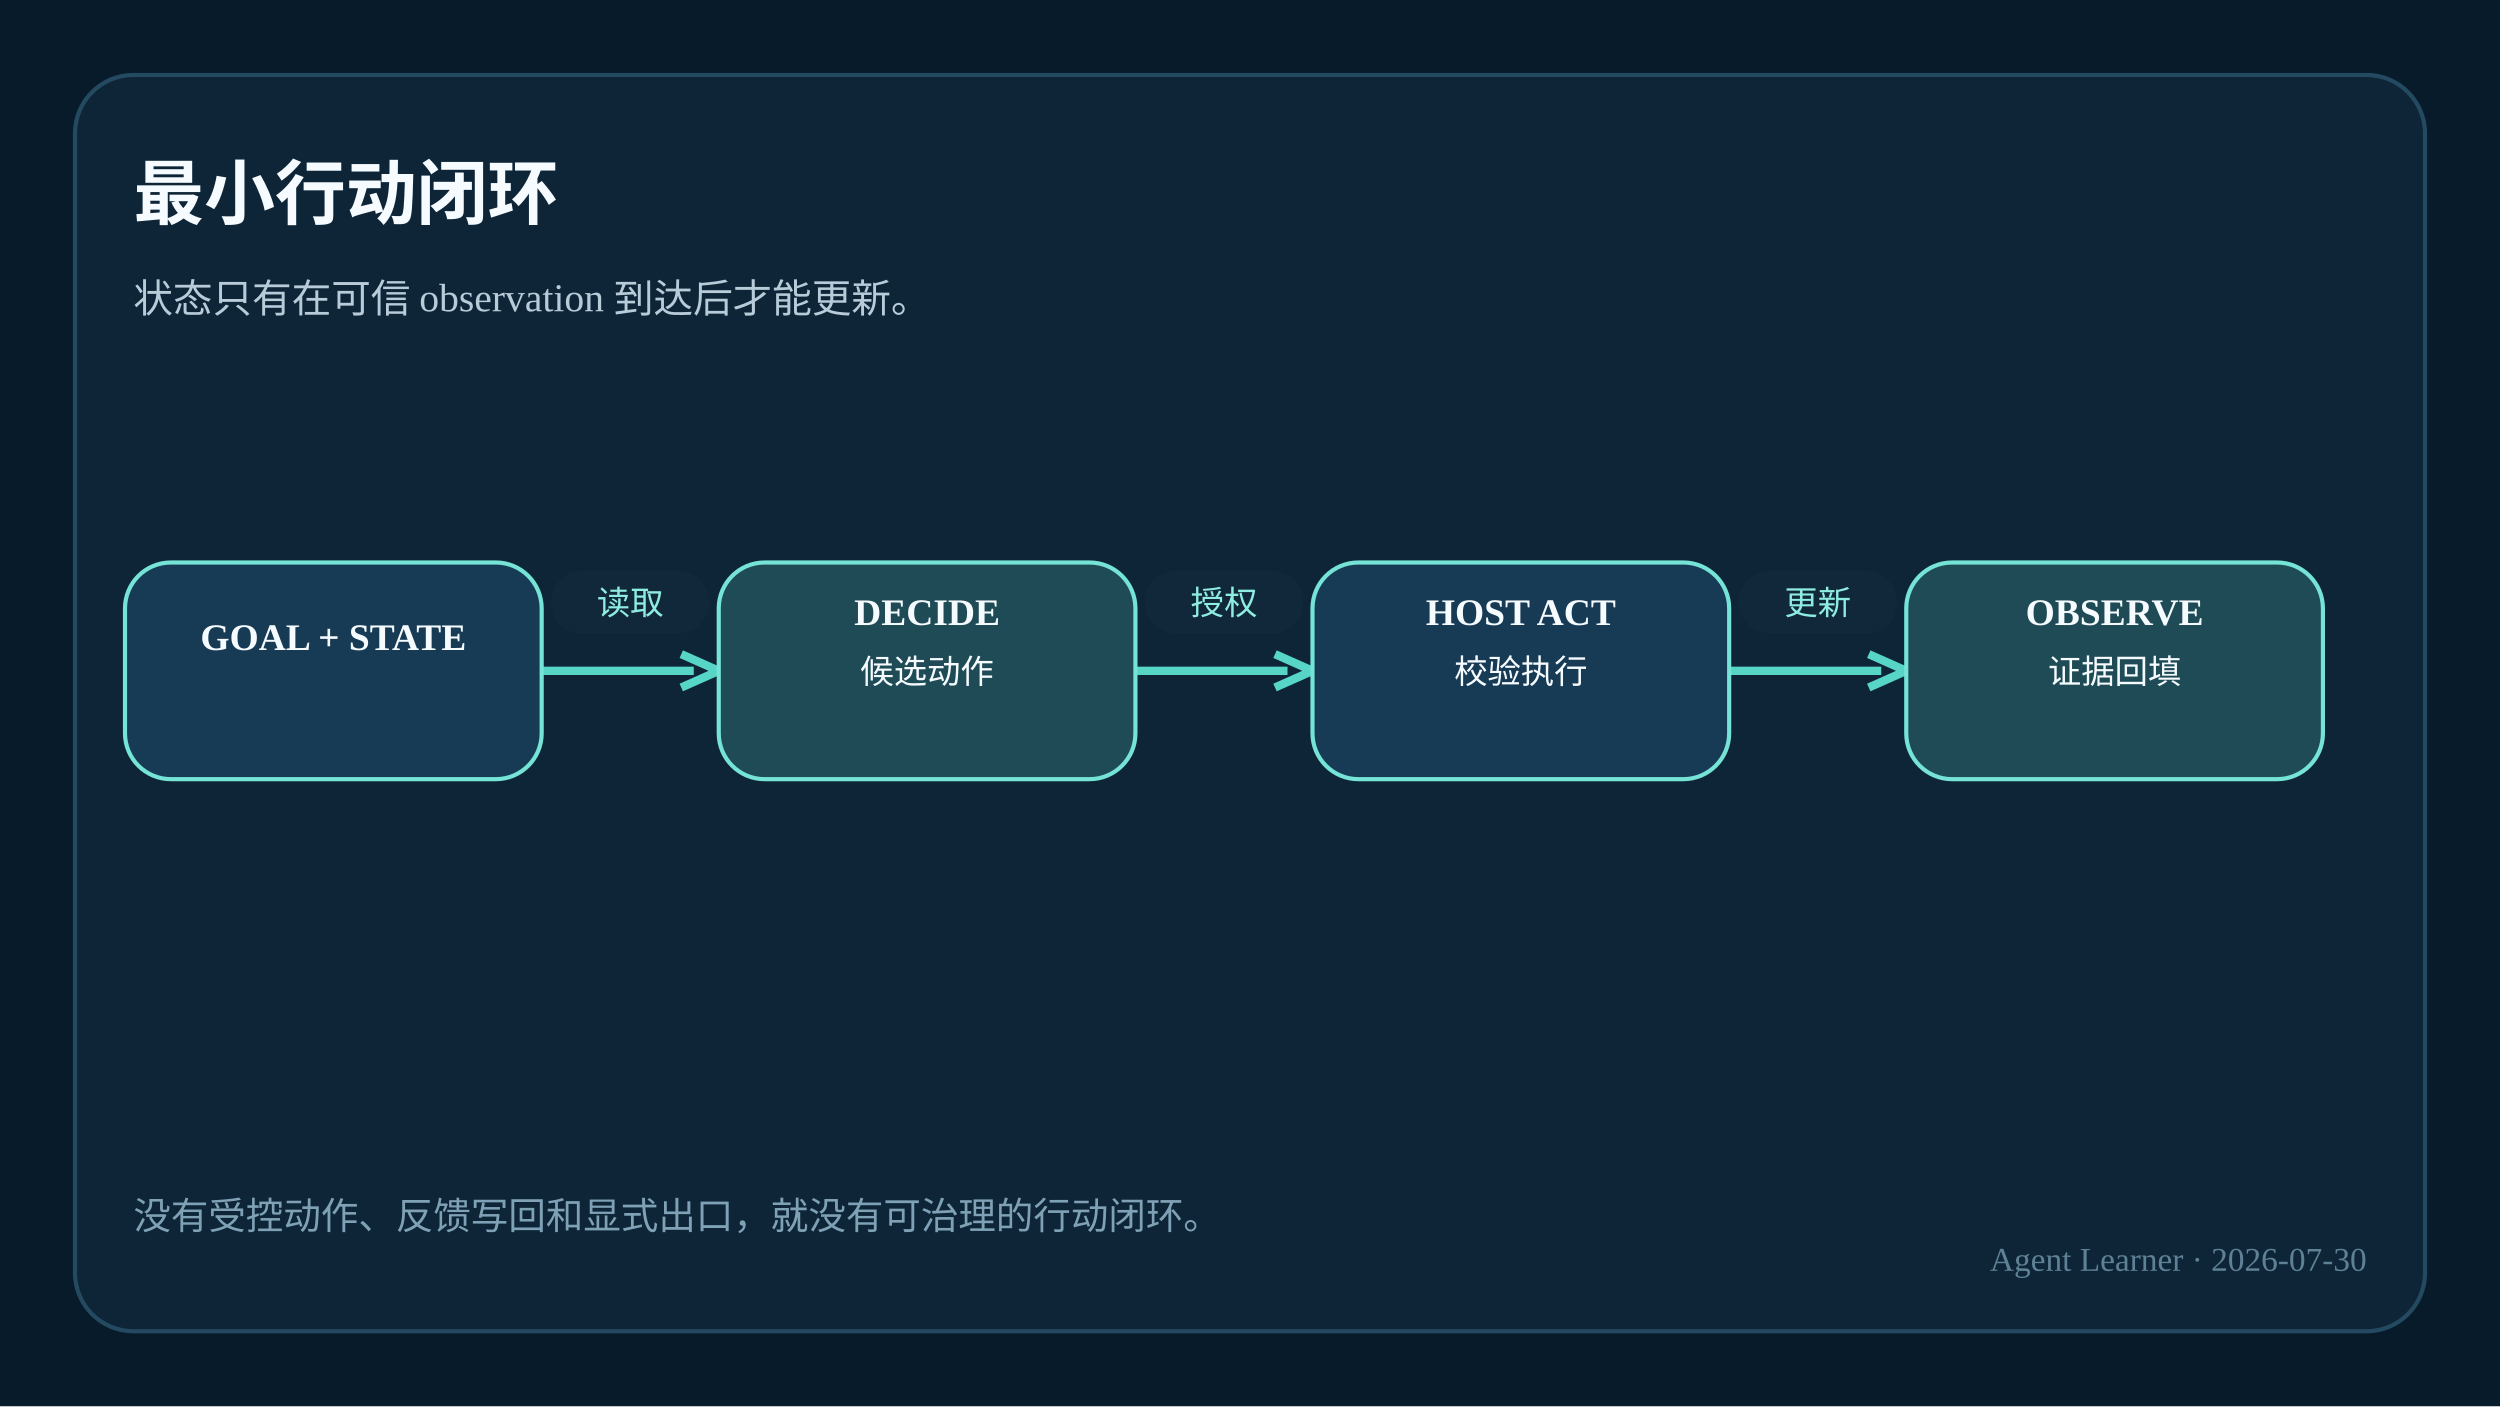
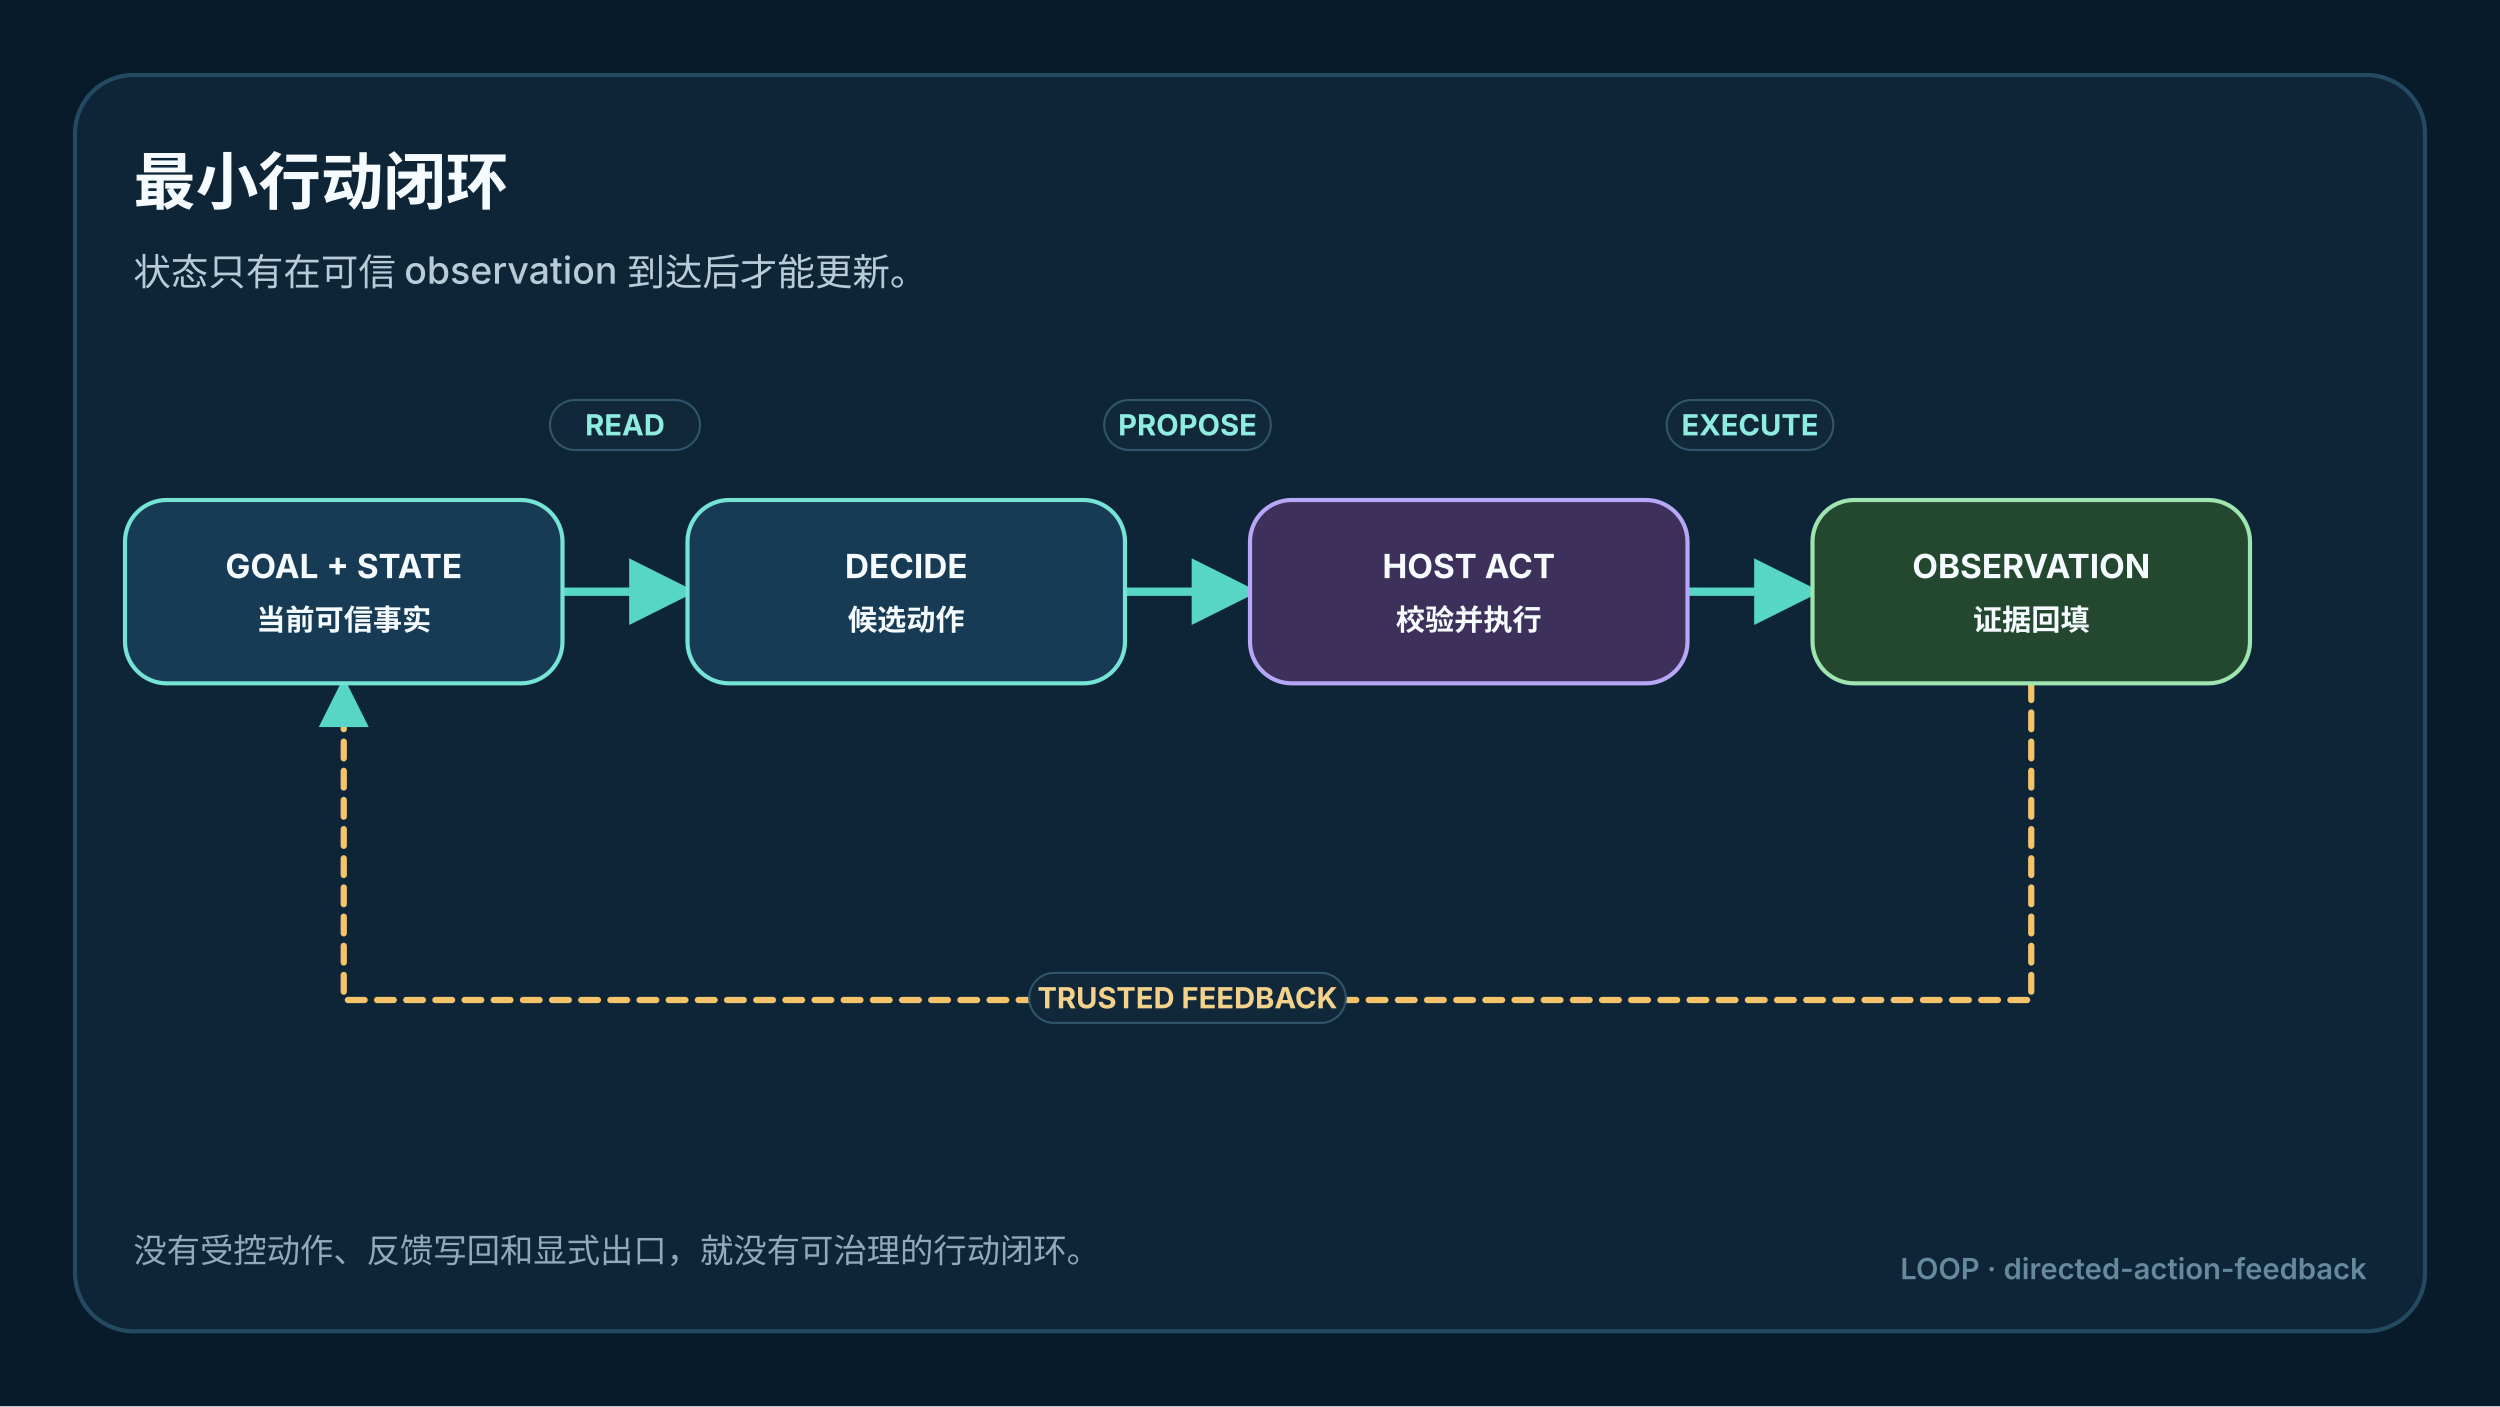
- <svg xmlns="http://www.w3.org/2000/svg" width="1200" height="675" viewBox="0 0 1200 675" role="img" aria-labelledby="title description">
+ <svg xmlns="http://www.w3.org/2000/svg" width="1200" height="675" viewBox="0 0 1200 675" role="img" aria-labelledby="visual-agent-01-action-feedback-loop-title visual-agent-01-action-feedback-loop-description">
+   <defs>
+     <marker id="visual-agent-01-action-feedback-loop-arrow" markerWidth="8" markerHeight="8" refX="7" refY="4" orient="auto">
+       <path d="M0 0 L8 4 L0 8 Z" fill="#57D6C7" />
+     </marker>
+   </defs>
  <rect width="1200" height="675" fill="#081B2A" />
  <rect x="36" y="36" width="1128" height="603" rx="28" fill="#0D2537" stroke="#244A61" stroke-width="2" />
-   <text x="64" y="105" font-size="34" font-weight="750" fill="#F5FBFF">最小行动闭环</text>
-   <text x="64" y="150" font-size="19" fill="#B8CBD8">状态只有在可信 observation 到达后才能更新。</text>
-   <g data-edge="visual-agent-01-action-feedback-loop-edge-1">
-     <path d="M 260 322 L 333 322" fill="none" stroke="#57D6C7" stroke-width="4" />
-     <path d="M 327 314 L 345 322 L 327 330" fill="none" stroke="#57D6C7" stroke-width="4" />
-     <rect x="264.5" y="274" width="76" height="30" rx="15" fill="#10283A" />
-     <text x="302.5" y="295" text-anchor="middle" font-size="16" fill="#8EECE1">读取</text>
+   <text x="64" y="98" font-family="Inter, Arial, sans-serif" font-size="30" font-weight="750" fill="#F5FBFF" text-anchor="start">最小行动闭环</text>
+   <text x="64" y="137" font-family="Inter, Arial, sans-serif" font-size="18" font-weight="500" fill="#B8CBD8" text-anchor="start">状态只有在可信 observation 到达后才能更新。</text>
+   <g data-kind="loop">
+     <polyline data-edge="state-decide" data-from="goal-state" data-to="decide" data-kind="forward" points="270,284 330,284" fill="none" stroke="#57D6C7" stroke-width="4" stroke-linecap="round" stroke-linejoin="round" marker-end="url(#visual-agent-01-action-feedback-loop-arrow)" />
+     <g data-edge-label="state-decide">
+       <rect x="264" y="192" width="72" height="24" rx="12" fill="#10283A" stroke="#31556B" stroke-width="1" />
+       <text x="300" y="209" font-family="Inter, Arial, sans-serif" font-size="14" font-weight="650" fill="#8EECE1" text-anchor="middle">READ</text>
+     </g>
+     <polyline data-edge="decide-act" data-from="decide" data-to="host-act" data-kind="forward" points="540,284 600,284" fill="none" stroke="#57D6C7" stroke-width="4" stroke-linecap="round" stroke-linejoin="round" marker-end="url(#visual-agent-01-action-feedback-loop-arrow)" />
+     <g data-edge-label="decide-act">
+       <rect x="530" y="192" width="80" height="24" rx="12" fill="#10283A" stroke="#31556B" stroke-width="1" />
+       <text x="570" y="209" font-family="Inter, Arial, sans-serif" font-size="14" font-weight="650" fill="#8EECE1" text-anchor="middle">PROPOSE</text>
+     </g>
+     <polyline data-edge="act-observe" data-from="host-act" data-to="observation" data-kind="forward" points="810,284 870,284" fill="none" stroke="#57D6C7" stroke-width="4" stroke-linecap="round" stroke-linejoin="round" marker-end="url(#visual-agent-01-action-feedback-loop-arrow)" />
+     <g data-edge-label="act-observe">
+       <rect x="800" y="192" width="80" height="24" rx="12" fill="#10283A" stroke="#31556B" stroke-width="1" />
+       <text x="840" y="209" font-family="Inter, Arial, sans-serif" font-size="14" font-weight="650" fill="#8EECE1" text-anchor="middle">EXECUTE</text>
+     </g>
+     <polyline data-edge="observe-state" data-from="observation" data-to="goal-state" data-kind="feedback" points="975,328 975,480 165,480 165,328" fill="none" stroke="#F5C36A" stroke-width="3" stroke-dasharray="8 6" stroke-linecap="round" stroke-linejoin="round" marker-end="url(#visual-agent-01-action-feedback-loop-arrow)" />
+     <g data-edge-label="observe-state">
+       <rect x="494" y="467" width="152" height="24" rx="12" fill="#10283A" stroke="#31556B" stroke-width="1" />
+       <text x="570" y="484" font-family="Inter, Arial, sans-serif" font-size="14" font-weight="650" fill="#F5D28C" text-anchor="middle">TRUSTED FEEDBACK</text>
+     </g>
+     <g data-node="goal-state" data-kind="stage">
+       <rect x="60" y="240" width="210" height="88" rx="20" fill="#173B55" stroke="#75E3D6" stroke-width="2" />
+       <text x="165" y="277.5" font-family="Inter, Arial, sans-serif" font-size="16" font-weight="750" fill="#F5FBFF" text-anchor="middle">GOAL + STATE</text>
+       <text x="165" y="302.5" font-family="Inter, Arial, sans-serif" font-size="14" font-weight="550" fill="#F5FBFF" text-anchor="middle">当前可信事实</text>
+     </g>
+     <g data-node="decide" data-kind="stage">
+       <rect x="330" y="240" width="210" height="88" rx="20" fill="#173B55" stroke="#75E3D6" stroke-width="2" />
+       <text x="435" y="277.5" font-family="Inter, Arial, sans-serif" font-size="16" font-weight="750" fill="#F5FBFF" text-anchor="middle">DECIDE</text>
+       <text x="435" y="302.5" font-family="Inter, Arial, sans-serif" font-size="14" font-weight="550" fill="#F5FBFF" text-anchor="middle">候选动作</text>
+     </g>
+     <g data-node="host-act" data-kind="host">
+       <rect x="600" y="240" width="210" height="88" rx="20" fill="#3D315B" stroke="#B8A7F8" stroke-width="2" />
+       <text x="705" y="277.5" font-family="Inter, Arial, sans-serif" font-size="16" font-weight="750" fill="#F5FBFF" text-anchor="middle">HOST ACT</text>
+       <text x="705" y="302.5" font-family="Inter, Arial, sans-serif" font-size="14" font-weight="550" fill="#F5FBFF" text-anchor="middle">校验并执行</text>
+     </g>
+     <g data-node="observation" data-kind="evidence">
+       <rect x="870" y="240" width="210" height="88" rx="20" fill="#24482F" stroke="#9FE5B0" stroke-width="2" />
+       <text x="975" y="277.5" font-family="Inter, Arial, sans-serif" font-size="16" font-weight="750" fill="#F5FBFF" text-anchor="middle">OBSERVATION</text>
+       <text x="975" y="302.5" font-family="Inter, Arial, sans-serif" font-size="14" font-weight="550" fill="#F5FBFF" text-anchor="middle">证据回填</text>
+     </g>
  </g>
-   <g data-edge="visual-agent-01-action-feedback-loop-edge-2">
-     <path d="M 545 322 L 618 322" fill="none" stroke="#57D6C7" stroke-width="4" />
-     <path d="M 612 314 L 630 322 L 612 330" fill="none" stroke="#57D6C7" stroke-width="4" />
-     <rect x="549.5" y="274" width="76" height="30" rx="15" fill="#10283A" />
-     <text x="587.5" y="295" text-anchor="middle" font-size="16" fill="#8EECE1">授权</text>
-   </g>
-   <g data-edge="visual-agent-01-action-feedback-loop-edge-3">
-     <path d="M 830 322 L 903 322" fill="none" stroke="#57D6C7" stroke-width="4" />
-     <path d="M 897 314 L 915 322 L 897 330" fill="none" stroke="#57D6C7" stroke-width="4" />
-     <rect x="834.5" y="274" width="76" height="30" rx="15" fill="#10283A" />
-     <text x="872.5" y="295" text-anchor="middle" font-size="16" fill="#8EECE1">更新</text>
-   </g>
-   <g data-node="visual-agent-01-action-feedback-loop-node-1">
-     <rect x="60" y="270" width="200" height="104" rx="22" fill="#173B55" stroke="#75E3D6" stroke-width="2" />
-     <text x="160" y="312" text-anchor="middle" font-size="18" font-weight="700" fill="#F5FBFF">GOAL + STATE</text>
-   </g>
-   <g data-node="visual-agent-01-action-feedback-loop-node-2">
-     <rect x="345" y="270" width="200" height="104" rx="22" fill="#1E4B55" stroke="#75E3D6" stroke-width="2" />
-     <text x="445" y="300" text-anchor="middle" font-size="18" font-weight="700" fill="#F5FBFF">DECIDE</text>
-     <text x="445" y="328" text-anchor="middle" font-size="16" font-weight="500" fill="#F5FBFF">候选动作</text>
-   </g>
-   <g data-node="visual-agent-01-action-feedback-loop-node-3">
-     <rect x="630" y="270" width="200" height="104" rx="22" fill="#173B55" stroke="#75E3D6" stroke-width="2" />
-     <text x="730" y="300" text-anchor="middle" font-size="18" font-weight="700" fill="#F5FBFF">HOST ACT</text>
-     <text x="730" y="328" text-anchor="middle" font-size="16" font-weight="500" fill="#F5FBFF">校验执行</text>
-   </g>
-   <g data-node="visual-agent-01-action-feedback-loop-node-4">
-     <rect x="915" y="270" width="200" height="104" rx="22" fill="#1E4B55" stroke="#75E3D6" stroke-width="2" />
-     <text x="1015" y="300" text-anchor="middle" font-size="18" font-weight="700" fill="#F5FBFF">OBSERVE</text>
-     <text x="1015" y="328" text-anchor="middle" font-size="16" font-weight="500" fill="#F5FBFF">证据回填</text>
-   </g>
-   <text x="64" y="590" font-size="18" fill="#7FA1B5">没有受控动作、反馈写回和显式出口，就没有可治理的行动闭环。</text>
-   <text x="1136" y="610" text-anchor="end" font-size="16" fill="#5F8195">Agent Learner · 2026-07-30</text>
+   <text x="64" y="606" font-family="Inter, Arial, sans-serif" font-size="16" font-weight="500" fill="#91AABA" text-anchor="start">没有受控动作、反馈写回和显式出口，就没有可治理的行动闭环。</text>
+   <text x="1136" y="614" font-family="Inter, Arial, sans-serif" font-size="14" font-weight="600" fill="#66899D" text-anchor="end">LOOP · directed-action-feedback</text>
</svg>
